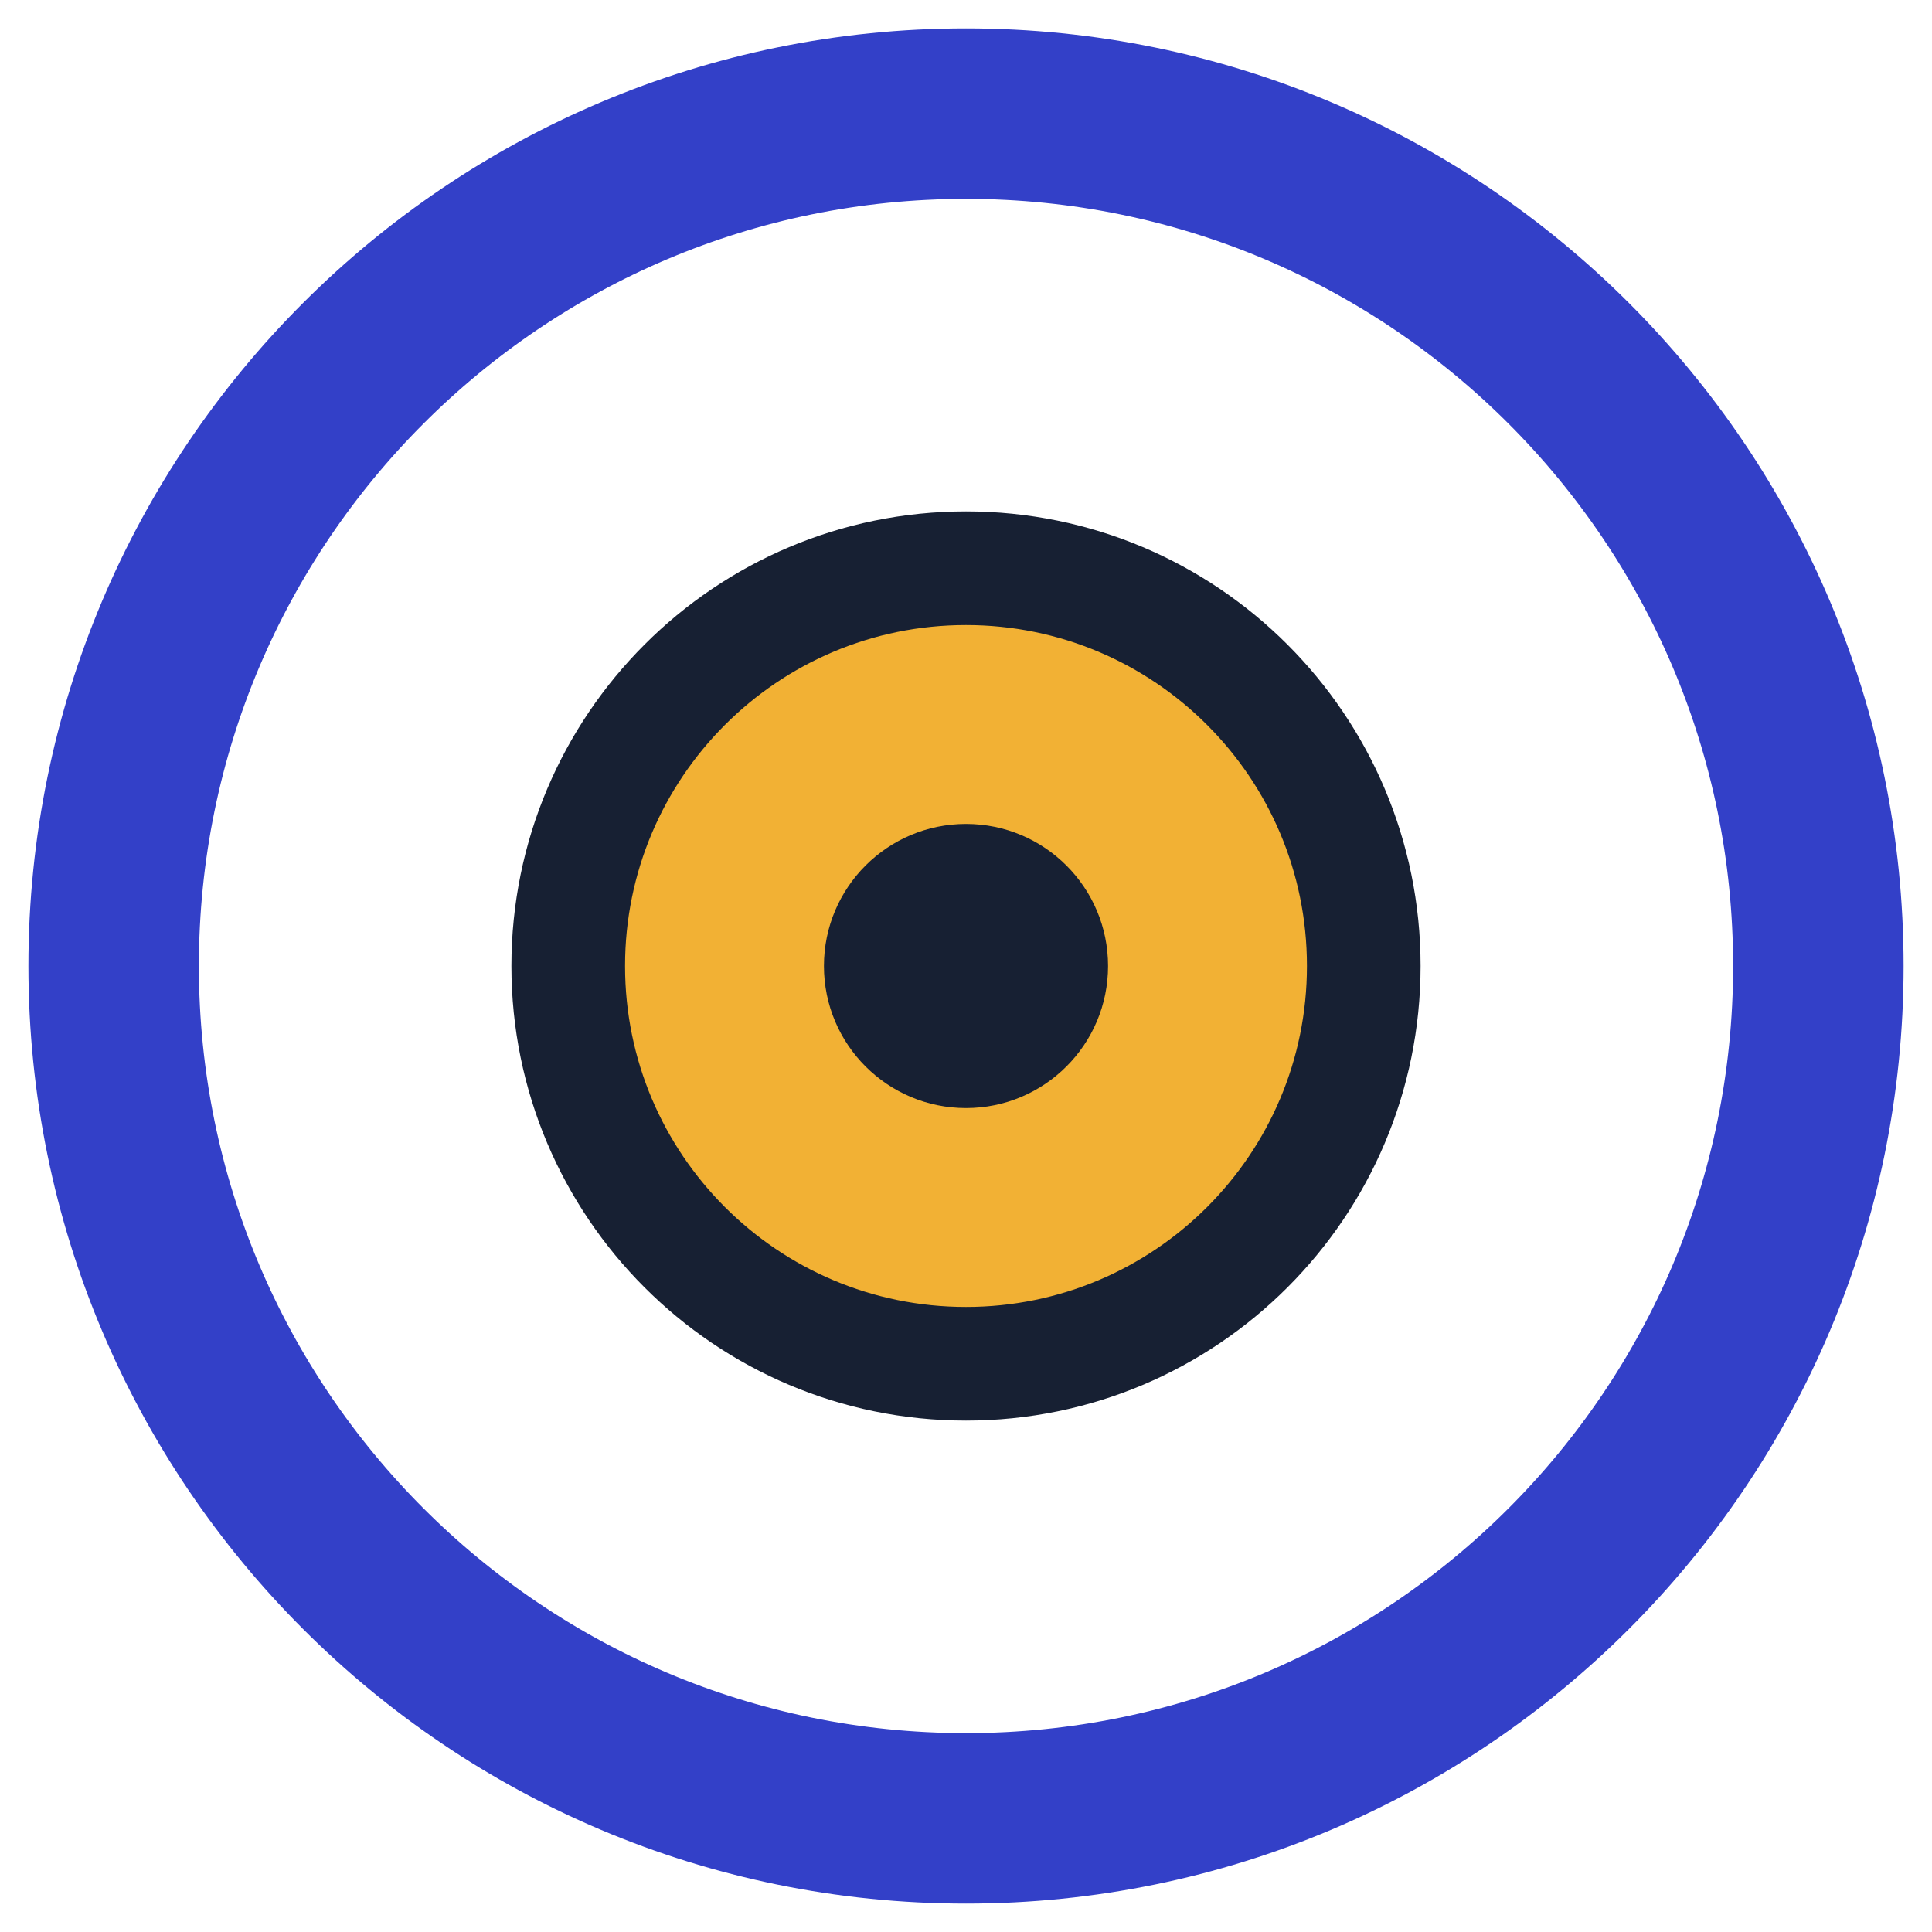
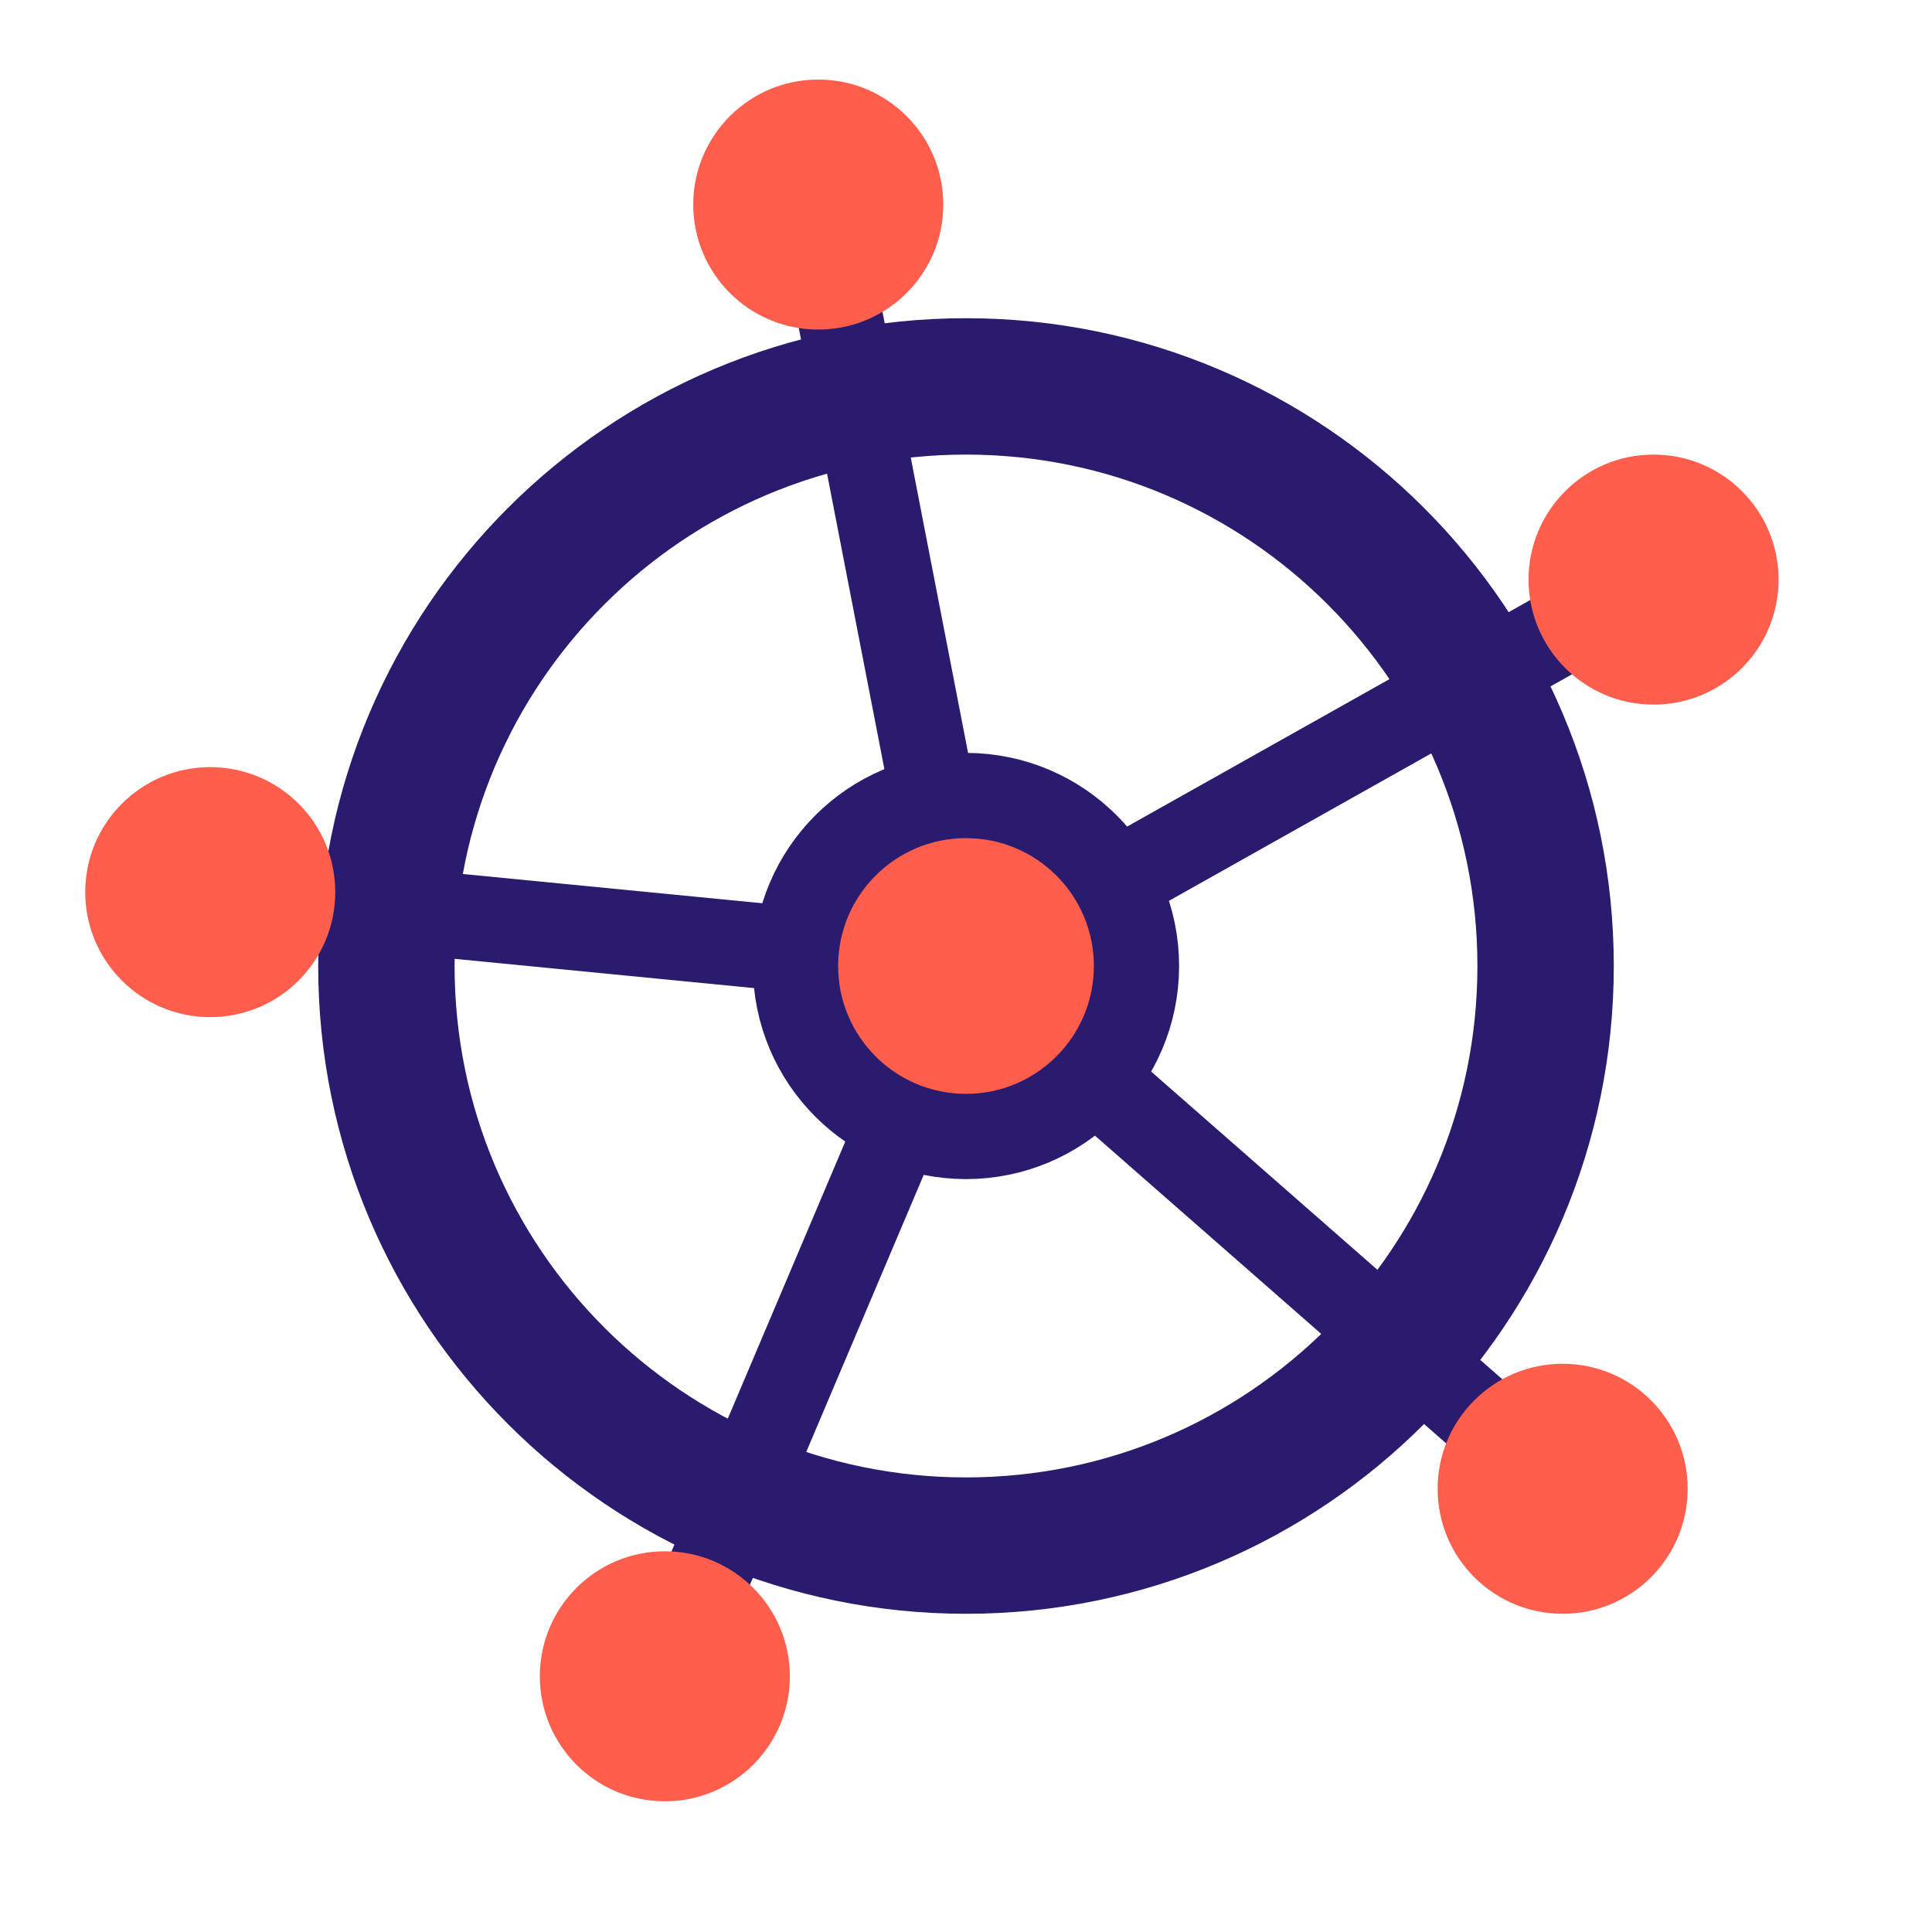
<svg xmlns="http://www.w3.org/2000/svg" viewBox="0 0 34 34">
-   <circle cx="17" cy="17" r="15" fill="none" stroke="#3340C8" stroke-width="3" />
-   <circle cx="17" cy="17" r="7" fill="#F2B134" stroke="#172033" stroke-width="2" />
-   <circle cx="17" cy="17" r="2.5" fill="#172033" />
+   <circle cx="17" cy="17" r="10.2" fill="none" stroke="#2A1B6F" stroke-width="2.4" />
+   <line x1="17" y1="17" x2="14.4" y2="3.6" stroke="#2A1B6F" stroke-width="1.5" />
+   <line x1="17" y1="17" x2="29.1" y2="10.2" stroke="#2A1B6F" stroke-width="1.5" />
+   <line x1="17" y1="17" x2="27.5" y2="26.2" stroke="#2A1B6F" stroke-width="1.5" />
+   <line x1="17" y1="17" x2="11.7" y2="29.5" stroke="#2A1B6F" stroke-width="1.5" />
+   <line x1="17" y1="17" x2="3.7" y2="15.7" stroke="#2A1B6F" stroke-width="1.5" />
+   <circle cx="14.4" cy="3.6" r="2.2" fill="#FF5E4C" />
+   <circle cx="29.1" cy="10.2" r="2.2" fill="#FF5E4C" />
+   <circle cx="27.5" cy="26.2" r="2.2" fill="#FF5E4C" />
+   <circle cx="11.7" cy="29.5" r="2.2" fill="#FF5E4C" />
+   <circle cx="3.7" cy="15.7" r="2.2" fill="#FF5E4C" />
+   <circle cx="17" cy="17" r="3" fill="#FF5E4C" stroke="#2A1B6F" stroke-width="1.5" />
</svg>
